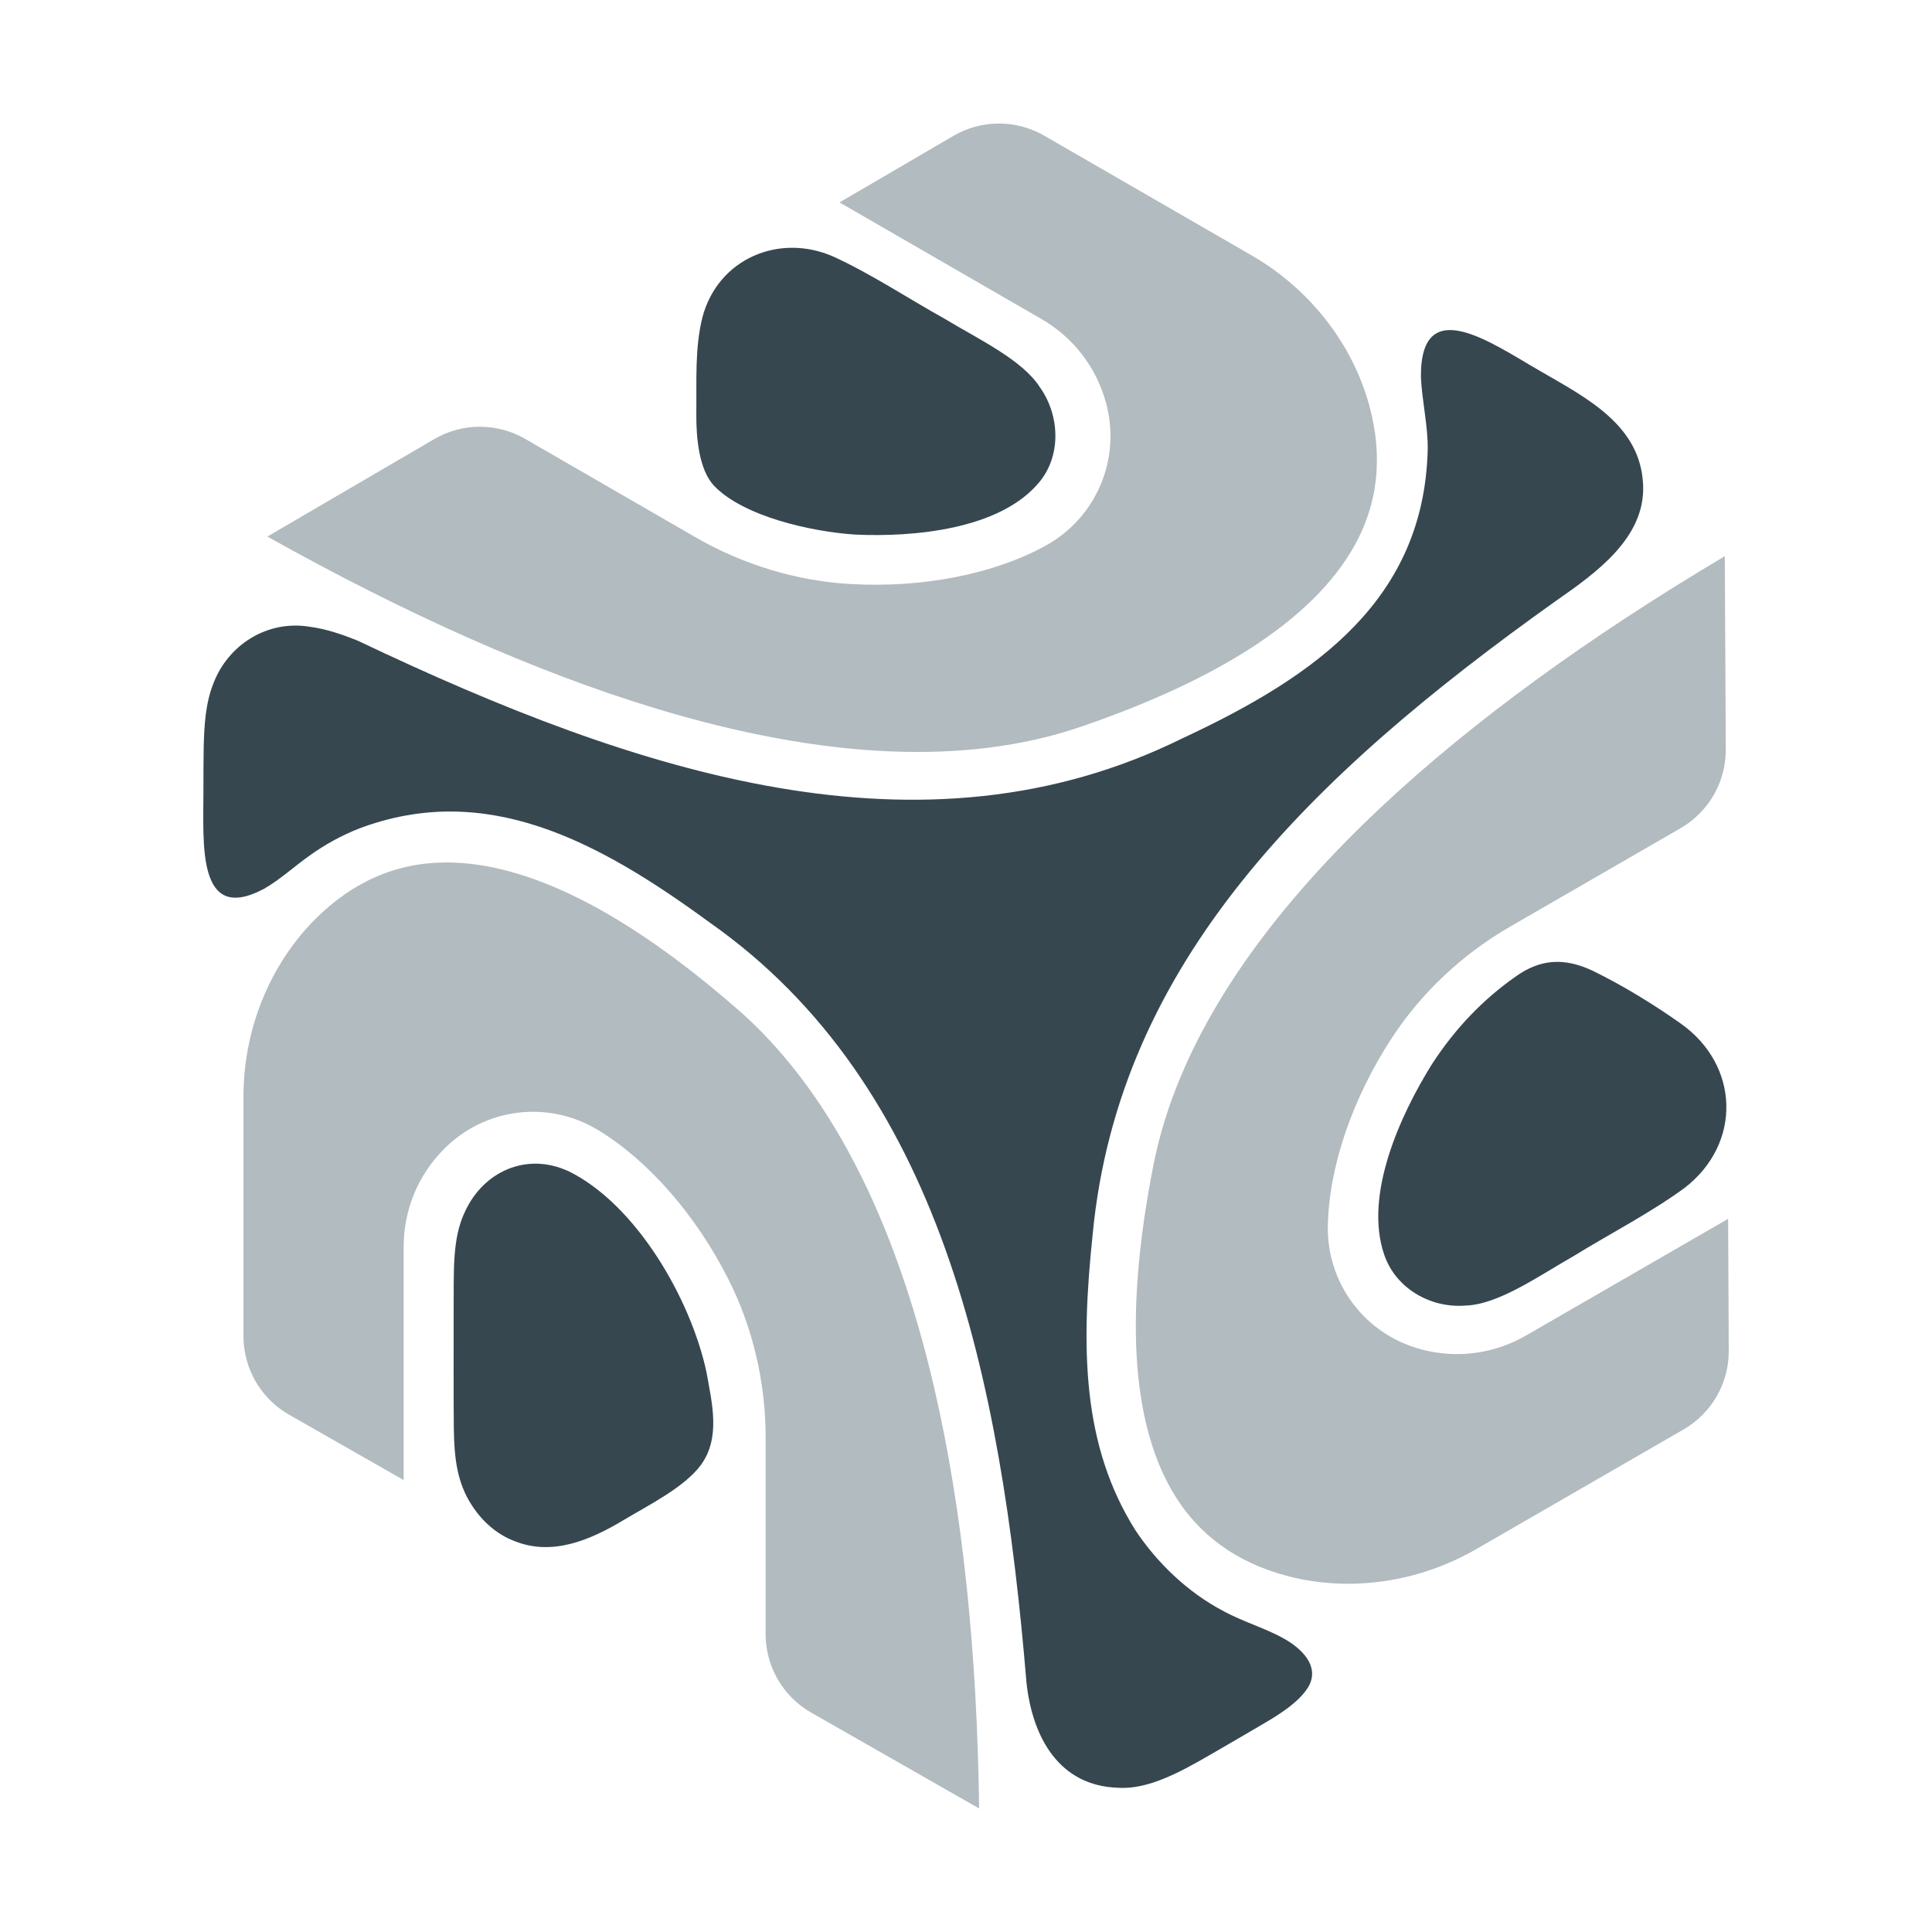
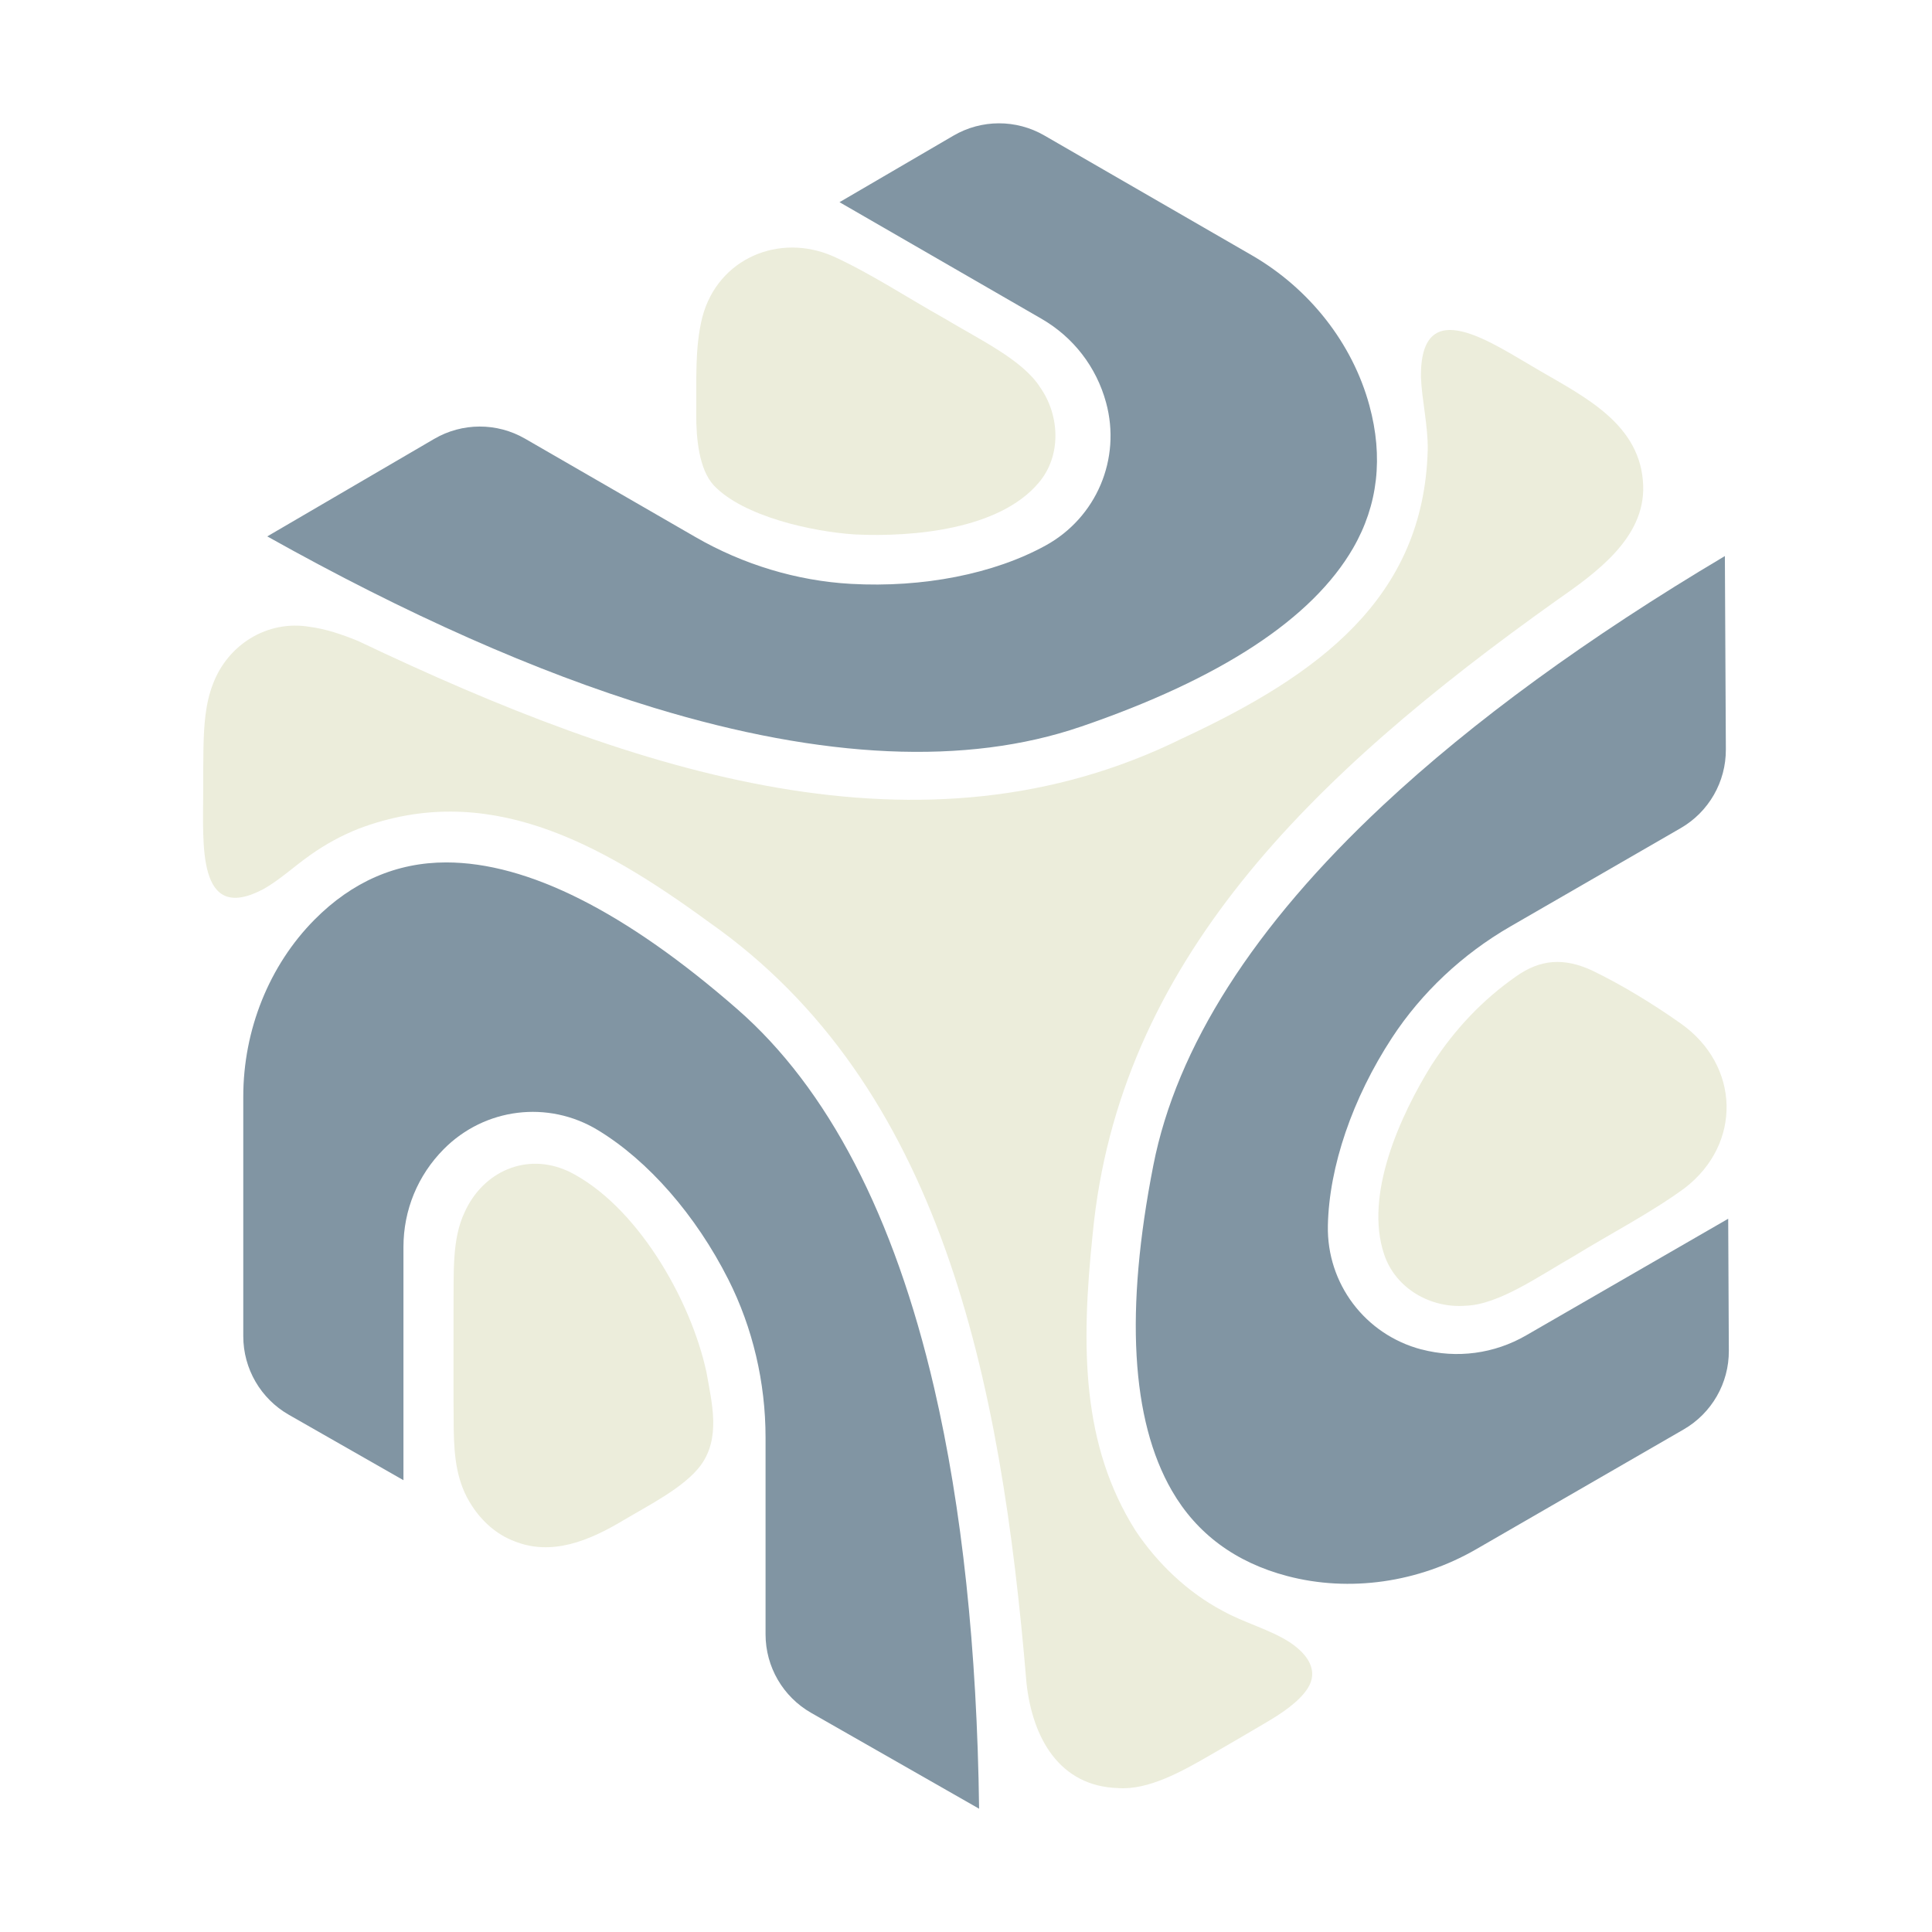
- <svg xmlns="http://www.w3.org/2000/svg" id="Layer_1" data-name="Layer 1" viewBox="0 0 512 512">
+ <svg xmlns="http://www.w3.org/2000/svg" id="Layer_3" data-name="Layer 3" viewBox="0 0 512 512">
  <defs>
    <style>
      .cls-1 {
-         fill: #b2bbbf;
+         fill: #eceddb;
      }

      .cls-2 {
-         fill: #36474f;
+         fill: #8195a3;
      }
    </style>
  </defs>
-   <path class="cls-2" d="M346.58,447.3c2.72-4.37.38-8.66-4.73-12.09-5.35-3.46-12.1-5.18-17.84-8.37-9.25-4.89-17.31-12.59-23.11-21.3-14.2-22.56-14.49-48.35-11.32-78.53,6.88-71.92,57.62-121.4,122.84-167.83,10.49-7.31,23.52-16.57,23.03-30.48-.54-16.05-15.12-23.3-27.39-30.43-12.57-7.21-31.67-20.99-31.5,1.61.24,6.21,1.91,12.95,1.8,19.4-1.06,39.29-29,59.63-64.96,76.36-68.82,34.01-144.06,9.62-218.39-25.76-4.34-1.79-8.69-3.23-12.93-3.78-11.17-1.85-21.6,4.69-25.55,15.07-2.08,5.29-2.41,11.06-2.55,16.83-.07,3.79-.07,7.74-.07,11.59.03,13.85-1.85,35.5,16.06,25.95,4.29-2.45,8.06-5.98,12.25-8.93,4.06-2.88,8.28-5.2,13.01-7.07,33.46-12.56,63.01,3.1,92.75,24.87,61.41,43.09,77.31,120.61,84.05,201.52,1.58,14.65,8.78,27.38,24.27,27.84,8,.59,16.93-4.4,24.59-8.84,4.66-2.7,9.58-5.54,14.19-8.27,4.25-2.48,9.04-5.58,11.45-9.3l.06-.1Z" />
-   <path class="cls-2" d="M150.49,310.31c-10.99-5-22.4.15-27.27,10.8-3.49,7.25-2.9,16.17-3,26.13.03,9.89-.06,21.78.05,31.52.12,7.32.76,14.11,4.85,20.28,2.66,4.1,6.52,7.57,11.12,9.32,10,4.08,20-.12,28.96-5.49,6.69-4,16.21-8.74,20.55-14.64,5.26-7.26,2.96-16.26,1.47-24.62-4.19-19.47-18.65-44.47-36.61-53.26l-.13-.06Z" />
-   <path class="cls-1" d="M195.39,267.42c-29.54-25.79-55.49-38.86-77.12-38.86h0c-13.16,0-24.89,5.1-34.87,15.17-12,12.1-18.88,29.19-18.88,46.89v63.48c0,8.6,4.61,16.55,12.09,20.81l30.36,17.32v-61.79c0-9.77,3.79-18.98,10.67-25.92,10.86-10.96,27.64-13.04,40.82-5.06,13.36,8.09,25.97,22.52,34.6,39.61,6.44,12.75,9.84,27.22,9.84,41.84v52.15c0,8.6,4.61,16.55,12.09,20.81l44.49,25.39c-.54-42.3-4.53-79.7-11.9-111.46-10.59-45.64-28.15-79.41-52.17-100.39Z" />
-   <path class="cls-2" d="M379.47,282.03c-8.45,13.57-18.02,34.61-12.67,50.38,3.01,9.02,12.31,14.33,21.58,13.58,8.72-.26,19.35-7.82,28.68-13.14,9.69-5.96,20.41-11.47,29.36-18.03,15.24-11.73,14.67-32.55-1.1-43.64-7.15-5.04-15.25-10.03-23.25-13.92-7.67-3.61-13.98-3.03-20.31,1.47-8.82,6.16-16.17,13.91-22.19,23.15l-.09.14Z" />
-   <path class="cls-2" d="M226.68,141.67c15.42.71,38.09-1.33,48.52-13.63,6.13-7.11,5.7-17.9.42-25.36-4.63-7.3-16.29-12.77-25.38-18.26-9.71-5.41-19.51-11.91-29.37-16.41-14.33-6.33-30.58.53-34.7,16.01-2.1,8.23-1.52,17.16-1.64,25.81-.03,6.29.72,14.68,4.7,18.9,7.83,8.2,25.98,12.19,37.28,12.93h.17Z" />
-   <path class="cls-1" d="M286.37,192.62c37.1-12.69,61.4-28.63,72.21-47.36h0s0,0,0,0c6.58-11.4,8.03-24.11,4.3-37.78-4.48-16.44-15.84-30.94-31.17-39.79l-54.98-31.74c-7.45-4.3-16.64-4.28-24.07.06l-30.18,17.63,53.51,30.9c8.46,4.89,14.54,12.77,17.11,22.2,4.06,14.88-2.53,30.46-16.02,37.88-13.68,7.53-32.49,11.23-51.6,10.16-14.26-.8-28.5-5.09-41.16-12.4l-45.16-26.08c-7.45-4.3-16.64-4.28-24.07.06l-44.23,25.83c36.9,20.68,71.29,35.93,102.48,45.42,44.82,13.65,82.85,15.33,113.02,5.01Z" />
-   <path class="cls-1" d="M376.68,357.6c-14.92-3.93-25.11-17.42-24.79-32.82.32-15.61,6.52-33.75,17-49.77,7.82-11.95,18.65-22.14,31.32-29.45l45.16-26.08c7.45-4.3,12.03-12.27,11.98-20.87l-.26-51.22c-36.36,21.62-66.76,43.77-90.58,66.04-34.23,31.99-54.7,64.08-60.85,95.38-7.56,38.48-5.91,67.49,4.91,86.22h0s0,0,0,0c6.58,11.4,16.87,19.01,30.57,22.62,16.48,4.34,34.72,1.75,50.04-7.09l54.98-31.74c7.45-4.3,12.03-12.27,11.98-20.87l-.17-34.95-53.51,30.9c-8.46,4.89-18.33,6.21-27.78,3.72Z" />
+   <path class="cls-1" d="M346.6,447.35c2.73-4.37.38-8.66-4.74-12.09-5.35-3.46-12.11-5.18-17.85-8.37-9.25-4.89-17.31-12.59-23.11-21.3-14.21-22.57-14.49-48.37-11.33-78.55,6.88-71.94,57.63-121.42,122.86-167.87,10.49-7.31,23.52-16.58,23.03-30.48-.54-16.05-15.12-23.3-27.4-30.44-12.57-7.22-31.68-20.99-31.5,1.62.24,6.21,1.91,12.95,1.8,19.4-1.06,39.3-29.01,59.64-64.97,76.38-68.84,34.02-144.1,9.62-218.44-25.76-4.34-1.79-8.69-3.23-12.93-3.78-11.17-1.86-21.61,4.7-25.55,15.07-2.08,5.29-2.41,11.06-2.55,16.84-.07,3.79-.07,7.74-.07,11.59.03,13.86-1.85,35.51,16.06,25.96,4.29-2.45,8.06-5.98,12.26-8.94,4.06-2.88,8.28-5.2,13.02-7.07,33.47-12.56,63.02,3.1,92.77,24.88,61.42,43.1,77.33,120.64,84.07,201.57,1.59,14.65,8.78,27.39,24.28,27.85,8.01.59,16.94-4.4,24.59-8.84,4.66-2.7,9.58-5.54,14.19-8.28,4.25-2.48,9.05-5.58,11.45-9.3l.06-.1Z" />
+   <path class="cls-1" d="M150.46,310.33c-10.99-5-22.41.15-27.27,10.8-3.49,7.25-2.9,16.17-3,26.13.03,9.9-.06,21.78.05,31.53.12,7.32.76,14.11,4.85,20.29,2.66,4.1,6.52,7.58,11.12,9.32,10,4.08,20-.12,28.97-5.49,6.7-4,16.22-8.74,20.56-14.64,5.26-7.26,2.96-16.26,1.48-24.62-4.2-19.47-18.66-44.48-36.62-53.27l-.13-.06Z" />
+   <path class="cls-2" d="M195.37,267.42c-29.55-25.79-55.5-38.87-77.14-38.87h0c-13.16,0-24.9,5.1-34.88,15.17-12,12.1-18.88,29.2-18.88,46.9v63.5c0,8.61,4.61,16.55,12.09,20.82l30.36,17.33v-61.81c0-9.77,3.79-18.98,10.67-25.92,10.86-10.96,27.65-13.04,40.83-5.06,13.36,8.09,25.98,22.53,34.61,39.62,6.44,12.76,9.85,27.23,9.85,41.85v52.16c0,8.61,4.61,16.55,12.09,20.82l44.5,25.4c-.54-42.31-4.53-79.72-11.9-111.49-10.59-45.65-28.15-79.43-52.19-100.41Z" />
+   <path class="cls-1" d="M379.5,282.04c-8.45,13.58-18.02,34.62-12.68,50.4,3.01,9.02,12.32,14.33,21.59,13.59,8.73-.26,19.36-7.82,28.69-13.14,9.69-5.96,20.42-11.48,29.37-18.04,15.25-11.73,14.68-32.55-1.1-43.65-7.15-5.04-15.25-10.03-23.26-13.92-7.67-3.61-13.98-3.03-20.32,1.47-8.82,6.16-16.18,13.91-22.19,23.16l-.09.14Z" />
+   <path class="cls-1" d="M226.68,141.64c15.43.71,38.1-1.33,48.53-13.64,6.13-7.11,5.7-17.9.42-25.37-4.63-7.3-16.29-12.77-25.39-18.27-9.71-5.42-19.52-11.92-29.38-16.41-14.34-6.33-30.59.53-34.71,16.01-2.1,8.23-1.52,17.17-1.64,25.82-.03,6.29.72,14.69,4.71,18.91,7.83,8.2,25.99,12.2,37.29,12.94h.17Z" />
+   <path class="cls-2" d="M286.37,192.6c37.11-12.7,61.41-28.63,72.23-47.37h0s0,0,0,0c6.58-11.4,8.03-24.11,4.3-37.79-4.48-16.44-15.84-30.95-31.17-39.8l-54.99-31.75c-7.45-4.3-16.64-4.28-24.07.06l-30.19,17.63,53.53,30.9c8.46,4.89,14.54,12.77,17.11,22.2,4.06,14.89-2.53,30.47-16.03,37.89-13.69,7.53-32.5,11.23-51.61,10.16-14.27-.8-28.5-5.09-41.17-12.4l-45.17-26.08c-7.45-4.3-16.64-4.28-24.07.06l-44.24,25.84c36.91,20.68,71.3,35.94,102.5,45.43,44.83,13.65,82.87,15.34,113.05,5.01Z" />
+   <path class="cls-2" d="M376.7,357.62c-14.92-3.93-25.12-17.43-24.8-32.83.32-15.62,6.52-33.76,17-49.78,7.83-11.96,18.66-22.14,31.32-29.46l45.17-26.08c7.45-4.3,12.03-12.27,11.98-20.88l-.26-51.23c-36.37,21.62-66.77,43.78-90.6,66.05-34.24,32-54.72,64.1-60.86,95.4-7.56,38.49-5.91,67.5,4.91,86.24h0s0,0,0,0c6.58,11.4,16.87,19.01,30.58,22.62,16.48,4.34,34.72,1.75,50.05-7.1l54.99-31.75c7.45-4.3,12.03-12.27,11.98-20.88l-.17-34.96-53.53,30.9c-8.46,4.89-18.33,6.21-27.78,3.72Z" />
</svg>
